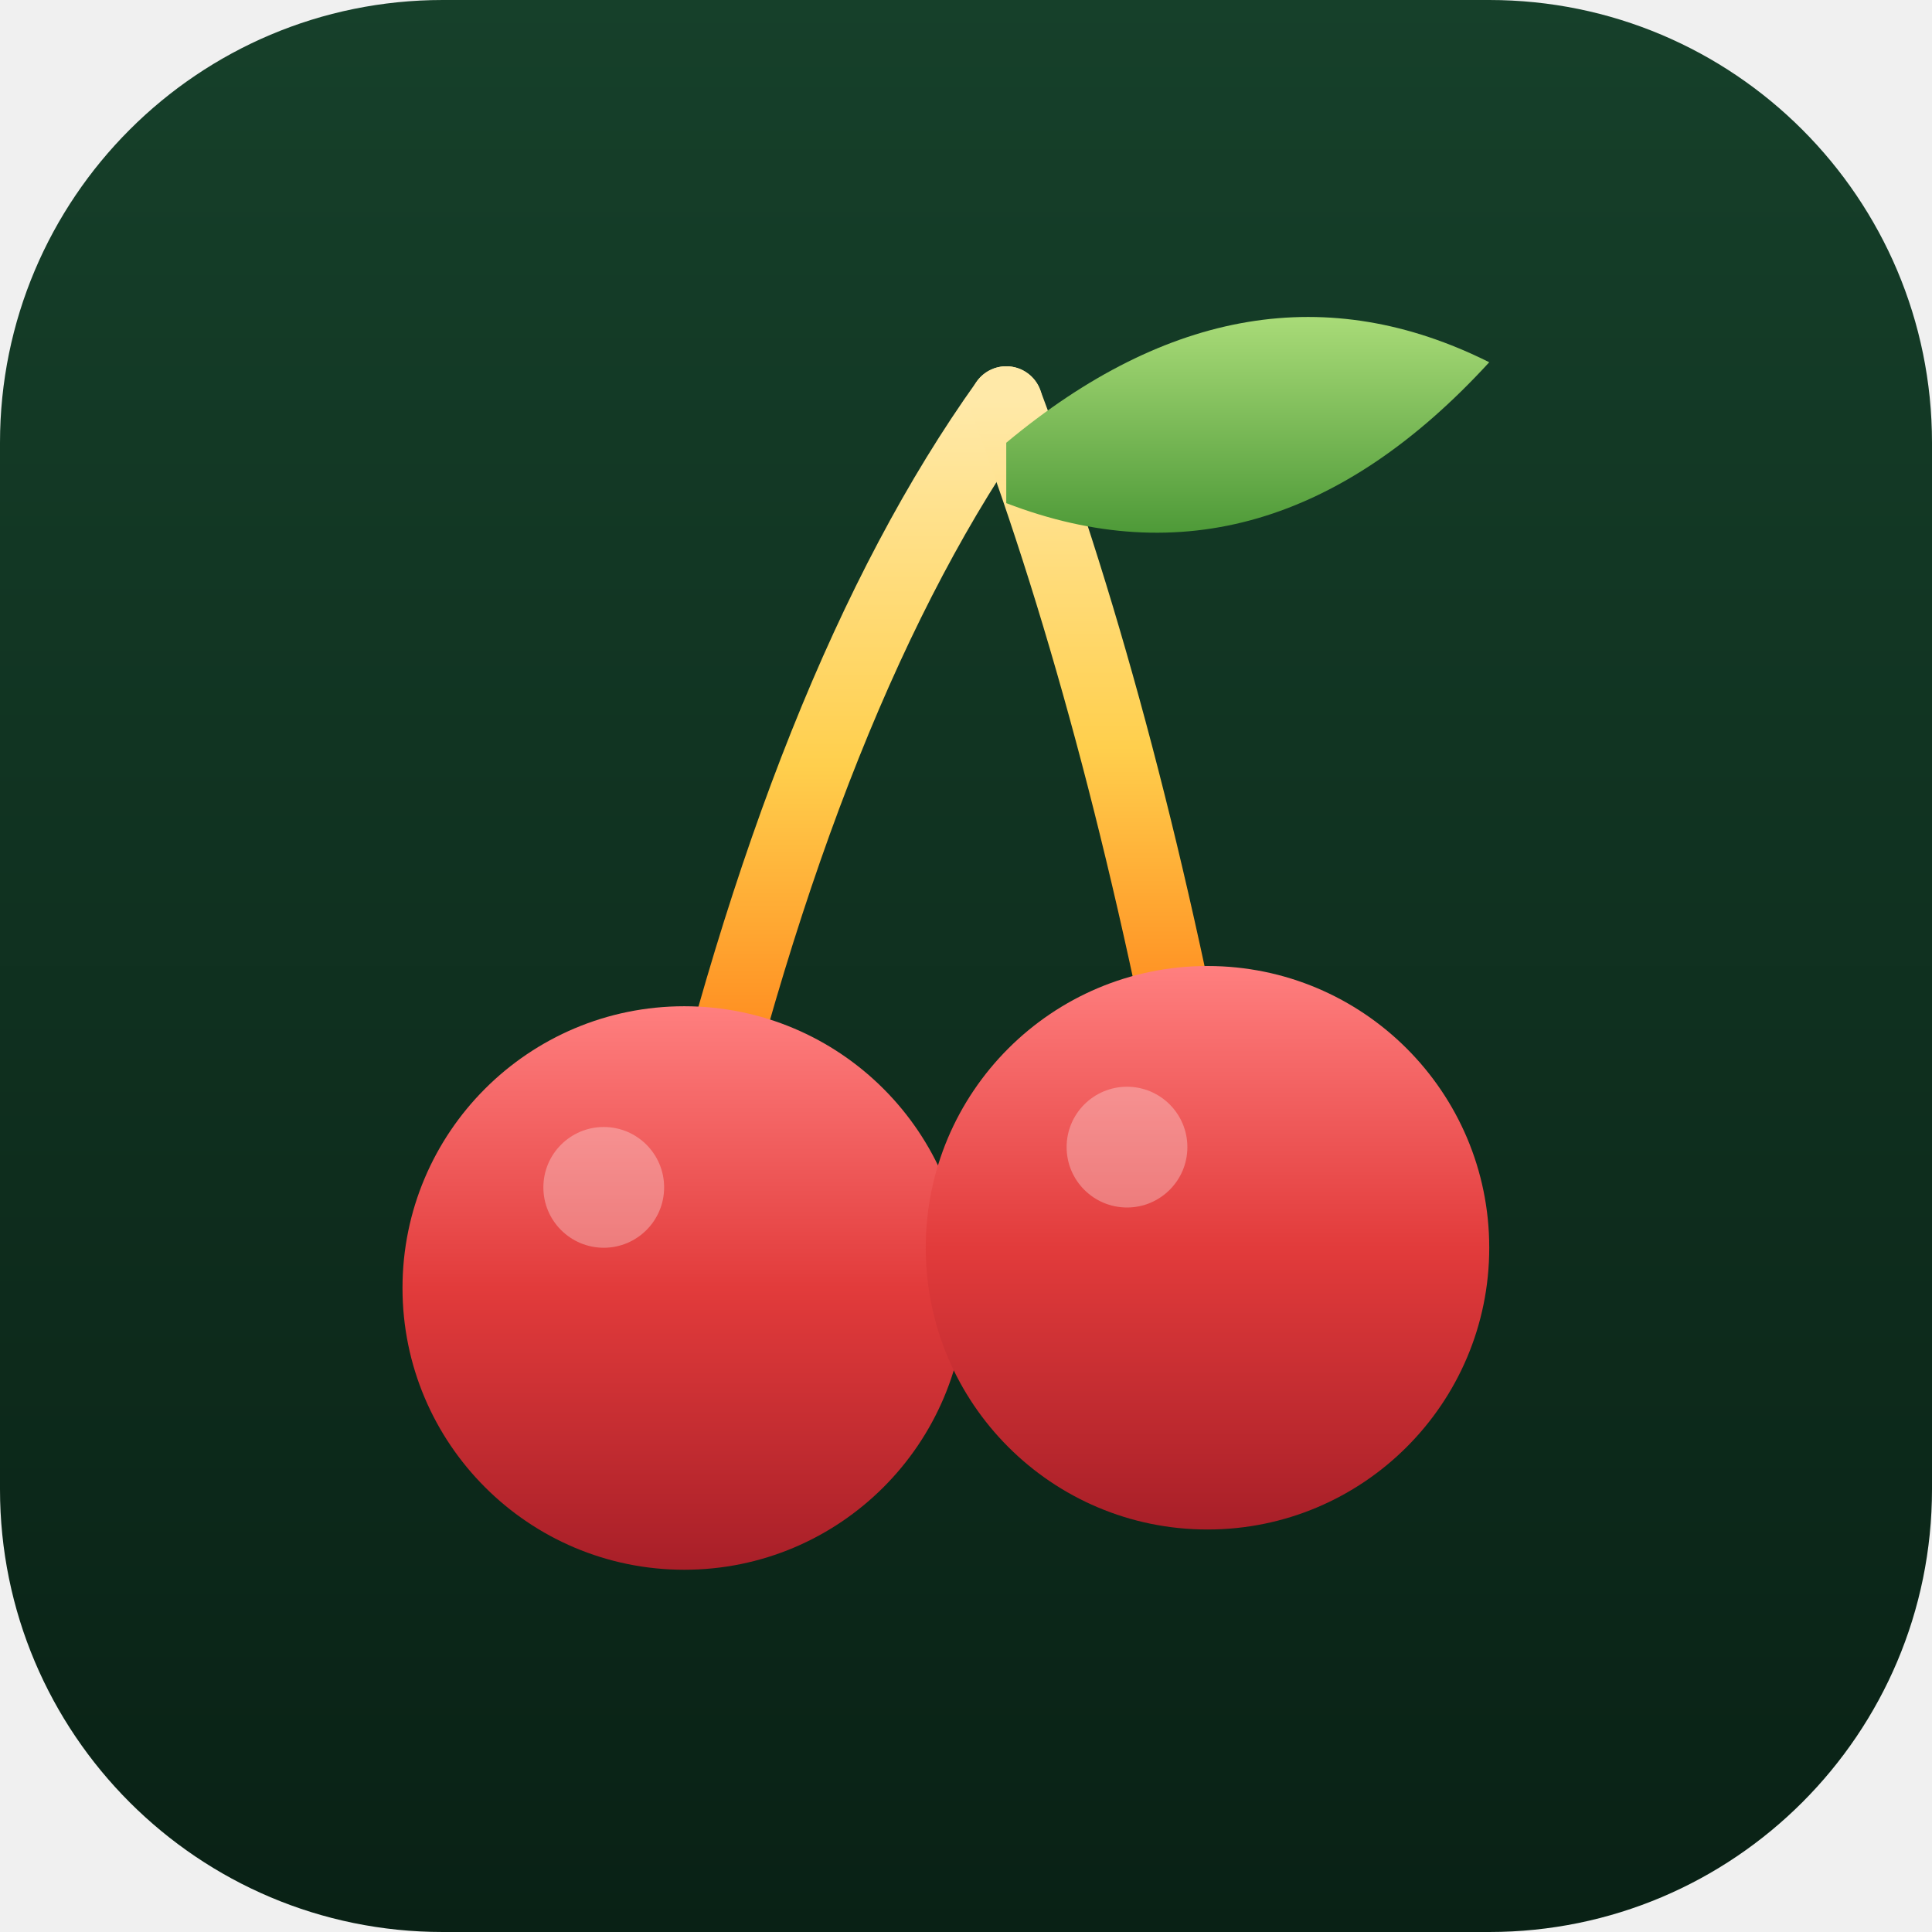
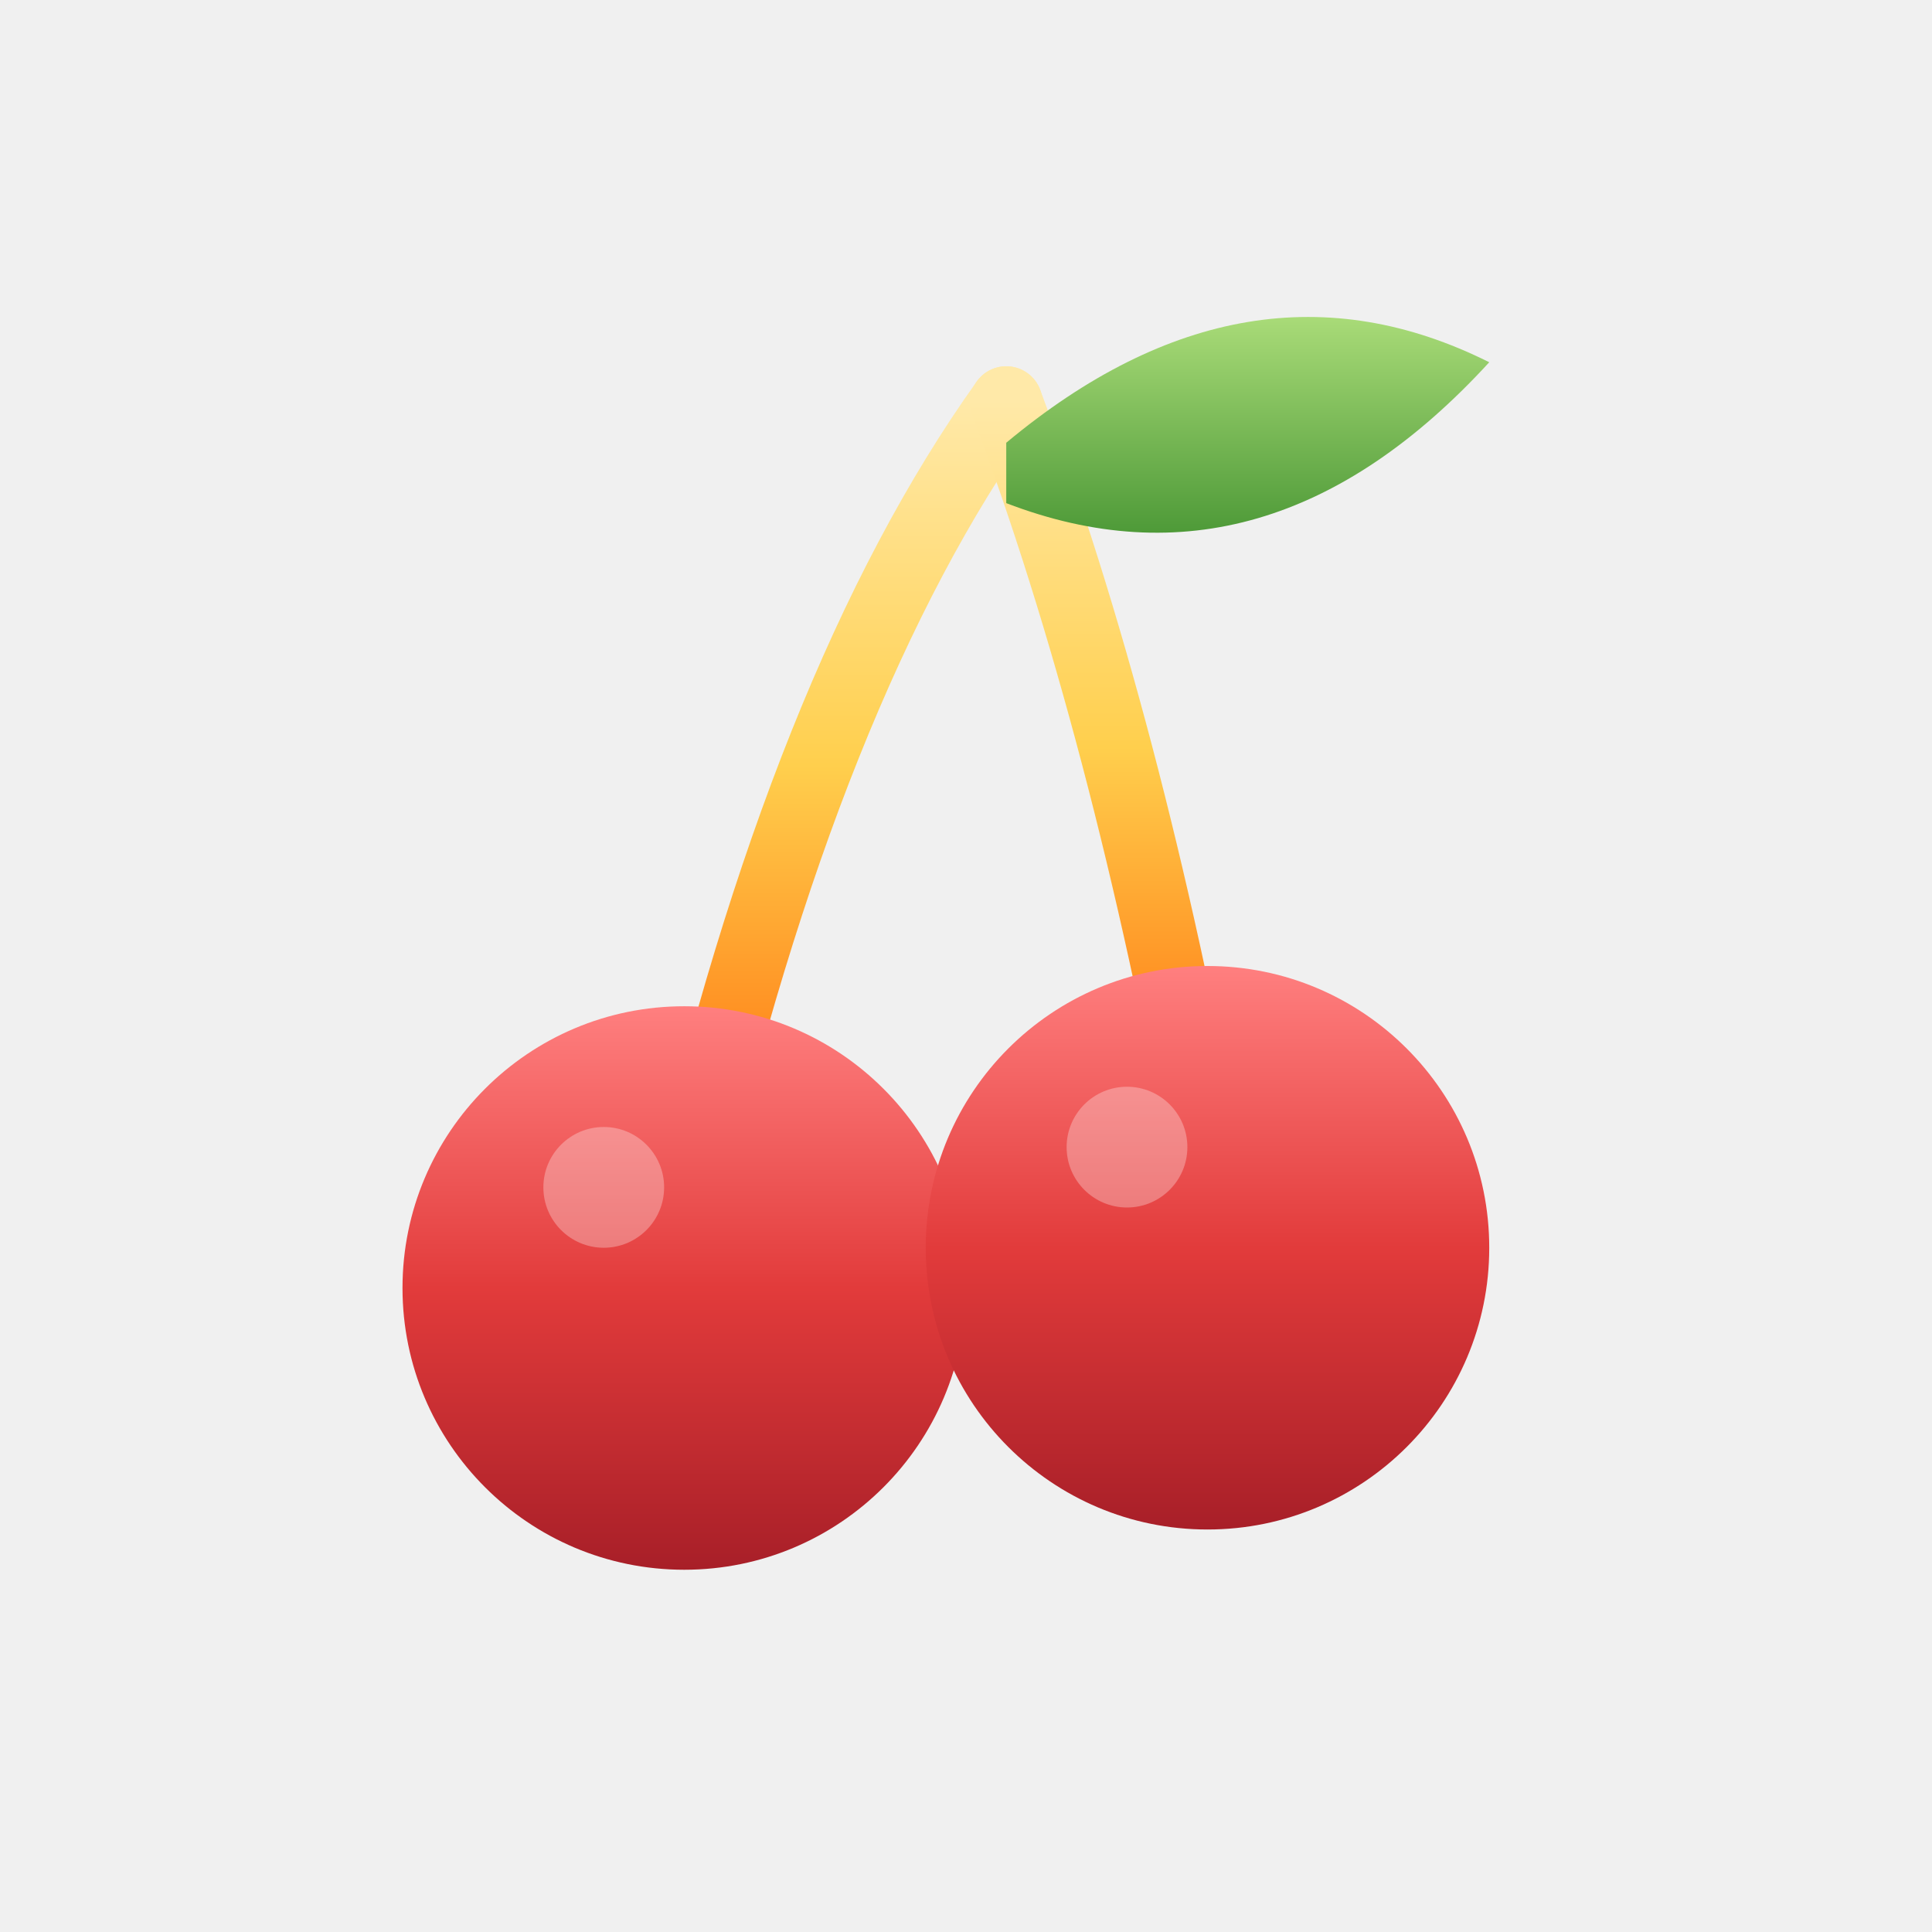
<svg xmlns="http://www.w3.org/2000/svg" viewBox="0 0 96 96" width="96" height="96">
  <defs>
-     <linearGradient id="bg" x1="0" y1="0" x2="0" y2="1">
-       <stop offset="0" stop-color="#16402a" />
-       <stop offset="1" stop-color="#092115" />
-     </linearGradient>
    <linearGradient id="g" x1="0" y1="0" x2="0" y2="1">
      <stop offset="0" stop-color="#ffe9a8" />
      <stop offset=".45" stop-color="#ffcf4d" />
      <stop offset=".8" stop-color="#ff8a1e" />
      <stop offset="1" stop-color="#e0561a" />
    </linearGradient>
    <linearGradient id="r" x1="0" y1="0" x2="0" y2="1">
      <stop offset="0" stop-color="#ff7f7f" />
      <stop offset=".5" stop-color="#e23b3b" />
      <stop offset="1" stop-color="#a81f28" />
    </linearGradient>
    <linearGradient id="lf" x1="0" y1="0" x2="0" y2="1">
      <stop offset="0" stop-color="#a9db78" />
      <stop offset="1" stop-color="#4e9a38" />
    </linearGradient>
  </defs>
-   <rect width="96" height="96" rx="22" fill="url(#bg)" />
  <path d="M34 60 Q40 34 50 20" fill="none" stroke="url(#g)" stroke-width="3.6" stroke-linecap="round" />
  <path d="M60 58 Q56 36 50 20" fill="none" stroke="url(#g)" stroke-width="3.6" stroke-linecap="round" />
  <path d="M50 22 Q62 12 74 18 Q63 30 50 25 Z" fill="url(#lf)" />
  <circle cx="34" cy="64" r="14" fill="url(#r)" />
  <circle cx="60" cy="62" r="14" fill="url(#r)" />
  <circle cx="30" cy="59" r="3" fill="#ffffff" opacity=".3" />
  <circle cx="56" cy="57" r="3" fill="#ffffff" opacity=".3" />
</svg>
